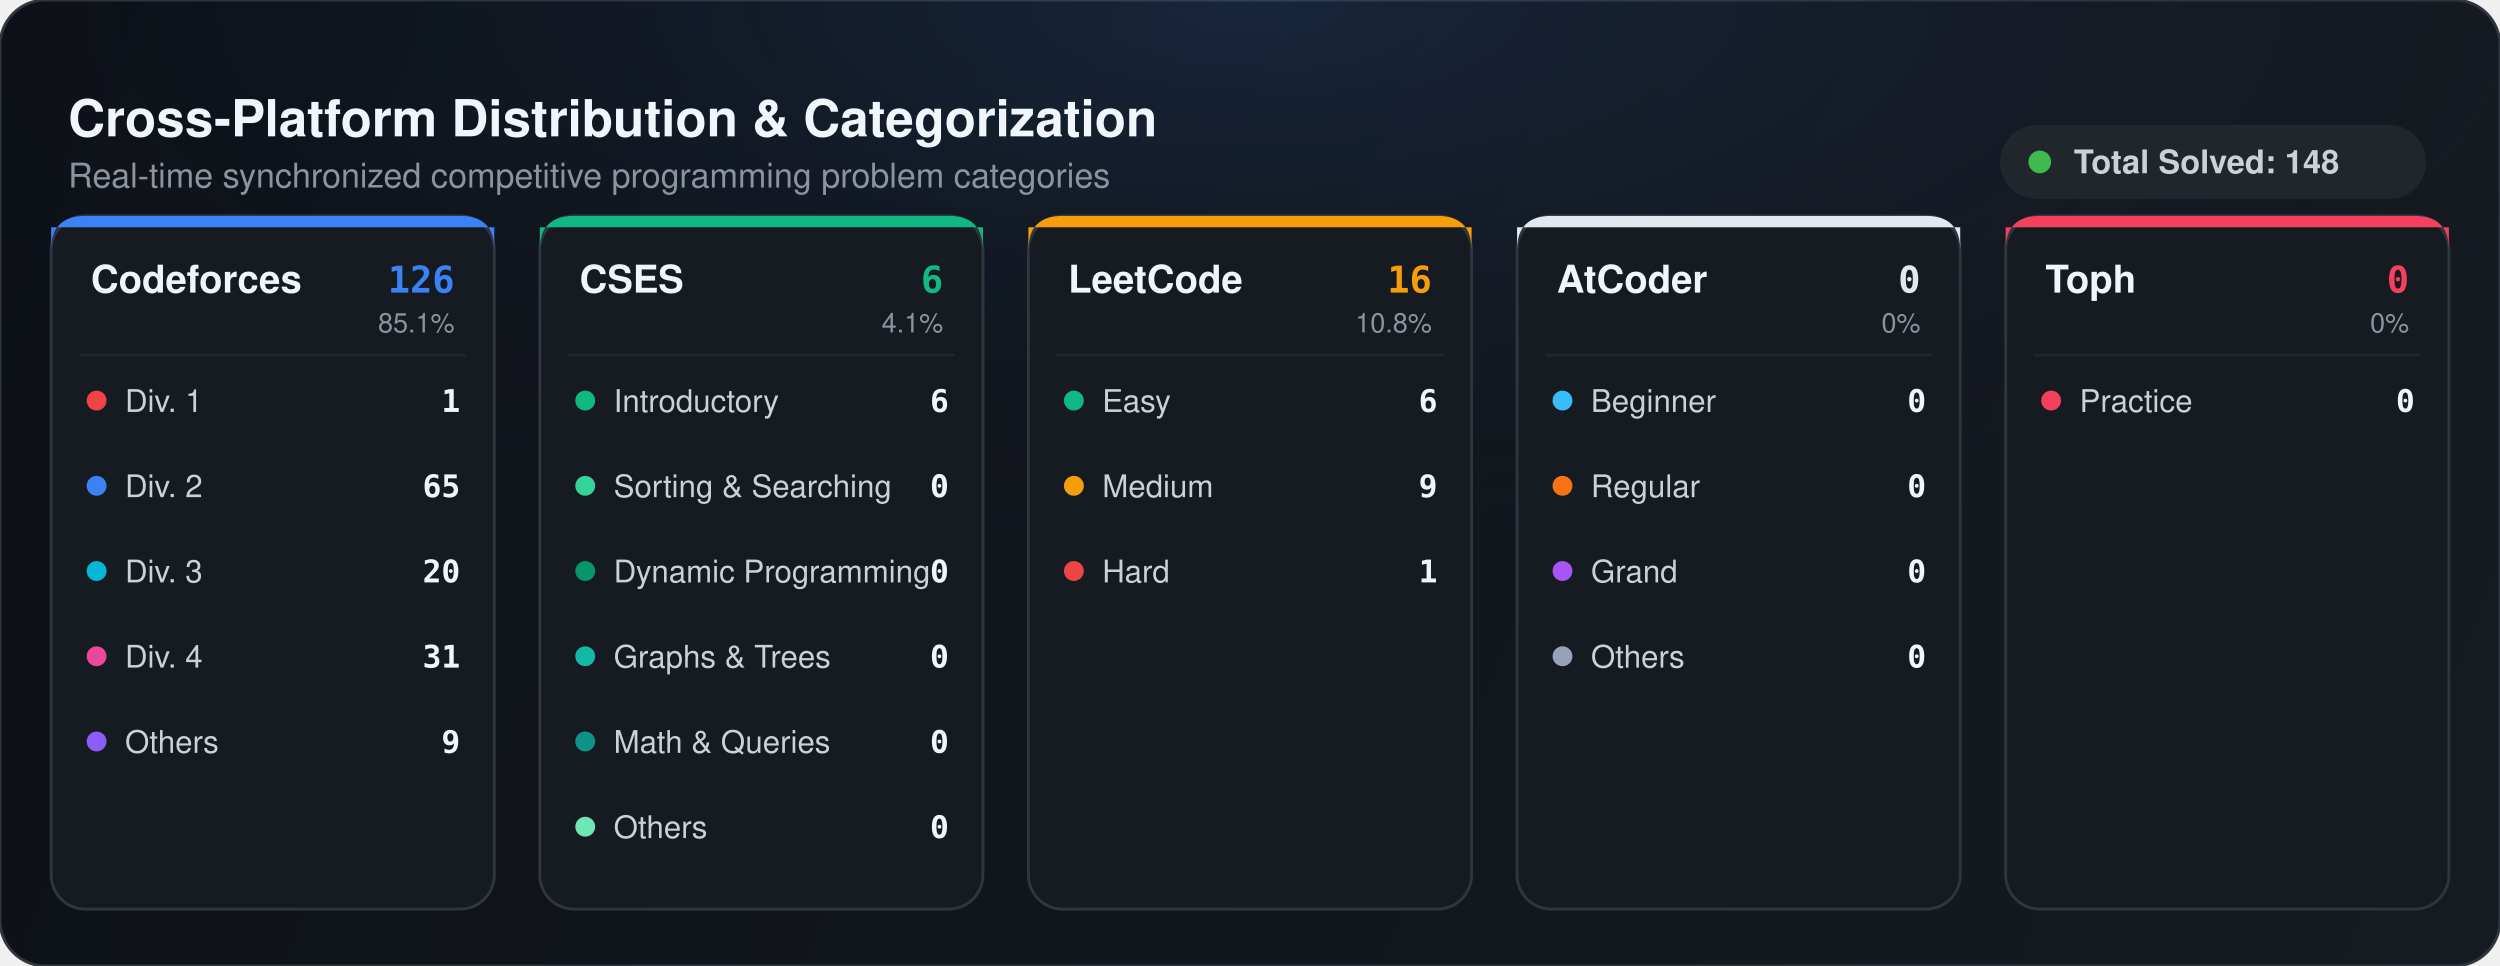
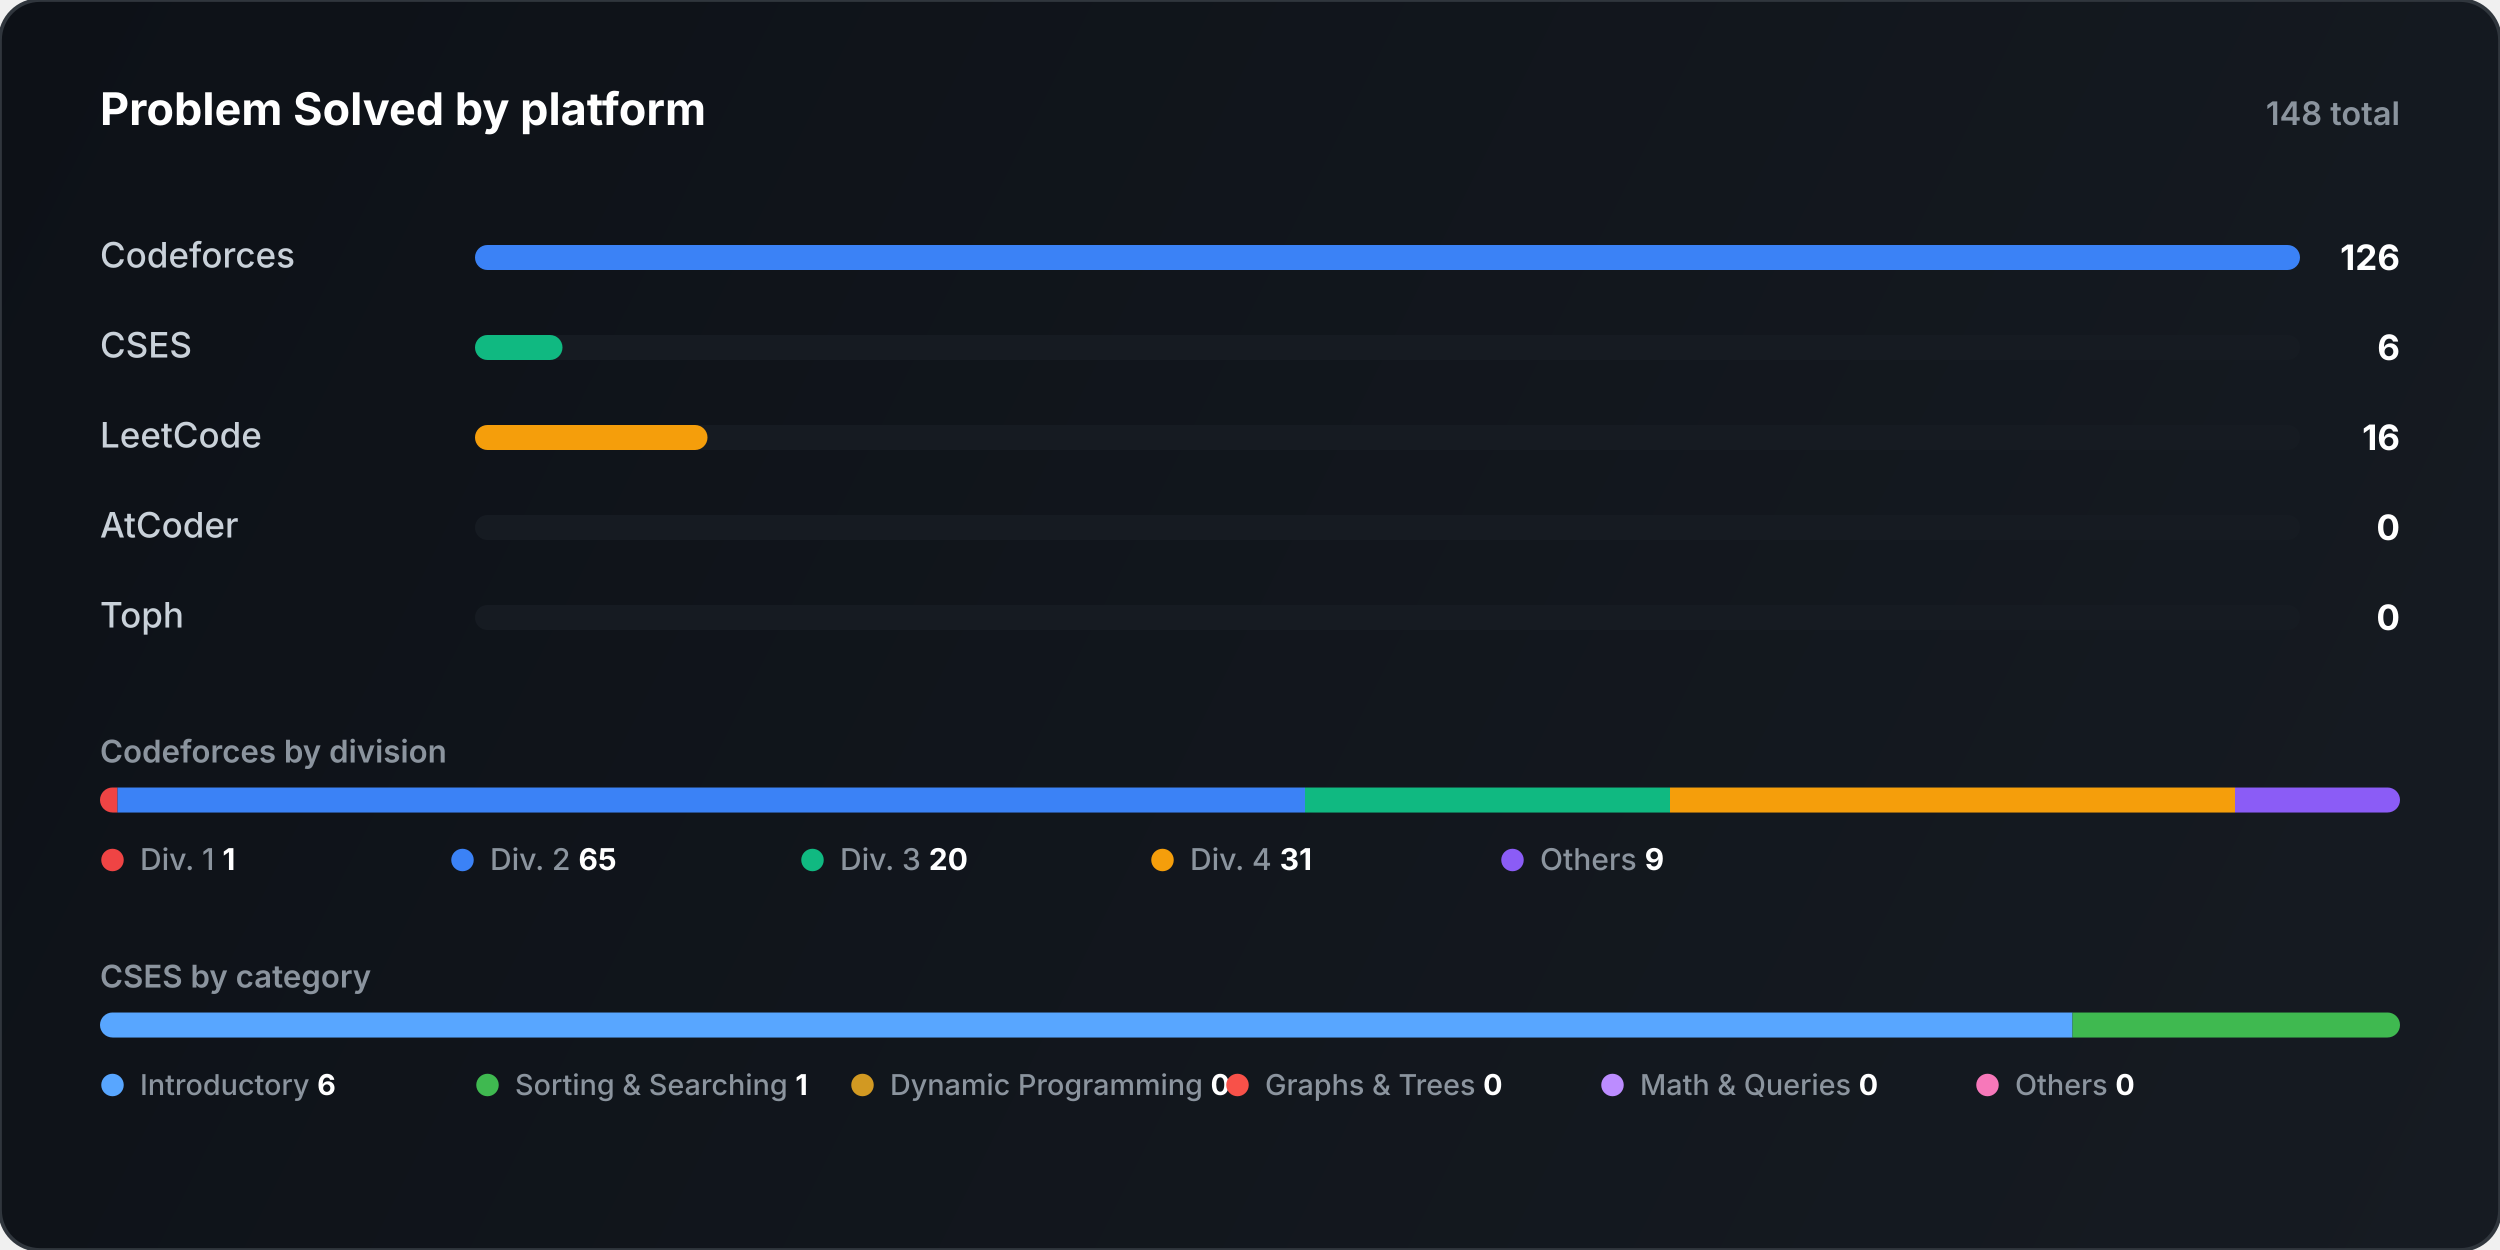
- <svg xmlns="http://www.w3.org/2000/svg" viewBox="0 0 880 340" width="880" height="340" role="img" aria-label="Problems Solved Overview">
+ <svg xmlns="http://www.w3.org/2000/svg" width="1000" height="500" viewBox="0 0 1000 500" fill="none">
  <defs>
-     <linearGradient id="bg-ov" x1="0" y1="0" x2="880" y2="340" gradientUnits="userSpaceOnUse">
+     <linearGradient id="ov-bg" x1="0" y1="0" x2="1000" y2="500" gradientUnits="userSpaceOnUse">
      <stop offset="0%" stop-color="#0d1117" />
      <stop offset="100%" stop-color="#161b22" />
    </linearGradient>
-     <radialGradient id="aurora-ov" cx="50%" cy="0%" r="60%">
-       <stop offset="0%" stop-color="#3b82f6" stop-opacity="0.15">
-         <animate attributeName="stop-opacity" values="0.08; 0.22; 0.08" dur="4s" repeatCount="indefinite" />
-       </stop>
-       <stop offset="100%" stop-color="#0d1117" stop-opacity="0" />
-     </radialGradient>
+     <linearGradient id="ov-laser" x1="0%" y1="0%" x2="100%" y2="0%">
+       <stop offset="0%" stop-color="#1f6feb" stop-opacity="0" />
+       <stop offset="50%" stop-color="#58a6ff" stop-opacity="1" />
+       <stop offset="100%" stop-color="#3fb950" stop-opacity="0" />
+       <animate attributeName="x1" values="-100%; 100%" dur="4s" repeatCount="indefinite" />
+       <animate attributeName="x2" values="0%; 200%" dur="4s" repeatCount="indefinite" />
+     </linearGradient>
+     <clipPath id="cf-bar-clip">
+       <rect x="0" y="0" width="920" height="10" rx="5" />
+     </clipPath>
+     <clipPath id="cses-bar-clip">
+       <rect x="0" y="0" width="920" height="10" rx="5" />
+     </clipPath>
  </defs>
-   <rect width="880" height="340" rx="16" fill="url(#bg-ov)" stroke="#30363d" stroke-width="1" />
-   <rect width="880" height="340" rx="16" fill="url(#aurora-ov)" />
-   <g transform="translate(24, 28)">
-     <text x="0" y="20" font-family="-apple-system, BlinkMacSystemFont, 'Segoe UI', Helvetica, Arial, sans-serif" font-size="18" font-weight="700" fill="#f0f6fc">Cross-Platform Distribution &amp; Categorization</text>
-     <text x="0" y="38" font-family="-apple-system, BlinkMacSystemFont, 'Segoe UI', Helvetica, Arial, sans-serif" font-size="12" fill="#8b949e">Real-time synchronized competitive programming problem categories</text>
-     <g transform="translate(680, 16)">
-       <rect width="150" height="26" rx="13" fill="#21262d" />
-       <circle cx="14" cy="13" r="4" fill="#3fb950">
-         <animate attributeName="opacity" values="0.5; 1; 0.5" dur="2s" repeatCount="indefinite" />
-       </circle>
-       <text x="26" y="17" font-family="-apple-system, BlinkMacSystemFont, 'Segoe UI', Helvetica, Arial, sans-serif" font-size="11.5" font-weight="600" fill="#c9d1d9">Total Solved: 148</text>
+   <rect width="1000" height="500" rx="16" fill="url(#ov-bg)" stroke="#30363d" stroke-width="1.5" />
+   <line x1="20" y1="1" x2="980" y2="1" stroke="url(#ov-laser)" stroke-width="2.5" stroke-linecap="round" />
+   <g transform="translate(40, 50)">
+     <text x="0" y="0" font-family="-apple-system, BlinkMacSystemFont, Segoe UI, Inter, Helvetica, Arial, sans-serif" font-size="18" font-weight="700" fill="#ffffff">Problem Solved by platform</text>
+     <text x="920" y="0" text-anchor="end" font-family="-apple-system, BlinkMacSystemFont, Segoe UI, Inter, Helvetica, Arial, sans-serif" font-size="13" font-weight="600" fill="#8b949e">148 total</text>
+   </g>
+   <g transform="translate(40, 98)">
+     <text x="0" y="9" font-family="-apple-system, BlinkMacSystemFont, Segoe UI, Inter, Helvetica, Arial, sans-serif" font-size="14" font-weight="500" fill="#c9d1d9">Codeforces</text>
+     <rect x="150" y="0" width="730" height="10" rx="5" fill="#161b22" />
+     <rect x="150" y="0" width="730" height="10" rx="5" fill="#3b82f6">
+       <animate attributeName="width" from="0" to="730" dur="1.2s" fill="freeze" calcMode="spline" keySplines="0.25 0.1 0.25 1" />
+     </rect>
+     <text x="920" y="10" text-anchor="end" font-family="-apple-system, BlinkMacSystemFont, Segoe UI, Inter, Helvetica, Arial, sans-serif" font-size="14" font-weight="700" fill="#ffffff">126</text>
+   </g>
+   <g transform="translate(40, 134)">
+     <text x="0" y="9" font-family="-apple-system, BlinkMacSystemFont, Segoe UI, Inter, Helvetica, Arial, sans-serif" font-size="14" font-weight="500" fill="#c9d1d9">CSES</text>
+     <rect x="150" y="0" width="730" height="10" rx="5" fill="#161b22" />
+     <rect x="150" y="0" width="35" height="10" rx="5" fill="#10b981">
+       <animate attributeName="width" from="0" to="35" dur="1.2s" fill="freeze" calcMode="spline" keySplines="0.25 0.1 0.25 1" />
+     </rect>
+     <text x="920" y="10" text-anchor="end" font-family="-apple-system, BlinkMacSystemFont, Segoe UI, Inter, Helvetica, Arial, sans-serif" font-size="14" font-weight="700" fill="#ffffff">6</text>
+   </g>
+   <g transform="translate(40, 170)">
+     <text x="0" y="9" font-family="-apple-system, BlinkMacSystemFont, Segoe UI, Inter, Helvetica, Arial, sans-serif" font-size="14" font-weight="500" fill="#c9d1d9">LeetCode</text>
+     <rect x="150" y="0" width="730" height="10" rx="5" fill="#161b22" />
+     <rect x="150" y="0" width="93" height="10" rx="5" fill="#f59e0b">
+       <animate attributeName="width" from="0" to="93" dur="1.2s" fill="freeze" calcMode="spline" keySplines="0.25 0.1 0.25 1" />
+     </rect>
+     <text x="920" y="10" text-anchor="end" font-family="-apple-system, BlinkMacSystemFont, Segoe UI, Inter, Helvetica, Arial, sans-serif" font-size="14" font-weight="700" fill="#ffffff">16</text>
+   </g>
+   <g transform="translate(40, 206)">
+     <text x="0" y="9" font-family="-apple-system, BlinkMacSystemFont, Segoe UI, Inter, Helvetica, Arial, sans-serif" font-size="14" font-weight="500" fill="#c9d1d9">AtCoder</text>
+     <rect x="150" y="0" width="730" height="10" rx="5" fill="#161b22" />
+     <text x="920" y="10" text-anchor="end" font-family="-apple-system, BlinkMacSystemFont, Segoe UI, Inter, Helvetica, Arial, sans-serif" font-size="14" font-weight="700" fill="#ffffff">0</text>
+   </g>
+   <g transform="translate(40, 242)">
+     <text x="0" y="9" font-family="-apple-system, BlinkMacSystemFont, Segoe UI, Inter, Helvetica, Arial, sans-serif" font-size="14" font-weight="500" fill="#c9d1d9">Toph</text>
+     <rect x="150" y="0" width="730" height="10" rx="5" fill="#161b22" />
+     <text x="920" y="10" text-anchor="end" font-family="-apple-system, BlinkMacSystemFont, Segoe UI, Inter, Helvetica, Arial, sans-serif" font-size="14" font-weight="700" fill="#ffffff">0</text>
+   </g>
+   <g transform="translate(40, 305)">
+     <text x="0" y="0" font-family="-apple-system, BlinkMacSystemFont, Segoe UI, Inter, Helvetica, Arial, sans-serif" font-size="12.5" font-weight="600" fill="#8b949e">Codeforces by division</text>
+     <g transform="translate(0, 10)">
+       <rect width="920" height="10" rx="5" fill="#161b22" />
+       <g clip-path="url(#cf-bar-clip)">
+         <rect x="0" y="0" width="7" height="10" fill="#ef4444" />
+         <rect x="7" y="0" width="475" height="10" fill="#3b82f6" />
+         <rect x="482" y="0" width="146" height="10" fill="#10b981" />
+         <rect x="628" y="0" width="226" height="10" fill="#f59e0b" />
+         <rect x="854" y="0" width="66" height="10" fill="#8b5cf6" />
+       </g>
+     </g>
+     <g transform="translate(0, 34)">
+       <g transform="translate(0, 0)">
+         <circle cx="5" cy="5" r="4.5" fill="#ef4444" />
+         <text x="16" y="9" font-family="-apple-system, BlinkMacSystemFont, Segoe UI, Inter, Helvetica, Arial, sans-serif" font-size="12" font-weight="500" fill="#8b949e">Div. 1 <tspan font-weight="700" fill="#ffffff">1</tspan>
+         </text>
+       </g>
+       <g transform="translate(140, 0)">
+         <circle cx="5" cy="5" r="4.5" fill="#3b82f6" />
+         <text x="16" y="9" font-family="-apple-system, BlinkMacSystemFont, Segoe UI, Inter, Helvetica, Arial, sans-serif" font-size="12" font-weight="500" fill="#8b949e">Div. 2 <tspan font-weight="700" fill="#ffffff">65</tspan>
+         </text>
+       </g>
+       <g transform="translate(280, 0)">
+         <circle cx="5" cy="5" r="4.5" fill="#10b981" />
+         <text x="16" y="9" font-family="-apple-system, BlinkMacSystemFont, Segoe UI, Inter, Helvetica, Arial, sans-serif" font-size="12" font-weight="500" fill="#8b949e">Div. 3 <tspan font-weight="700" fill="#ffffff">20</tspan>
+         </text>
+       </g>
+       <g transform="translate(420, 0)">
+         <circle cx="5" cy="5" r="4.5" fill="#f59e0b" />
+         <text x="16" y="9" font-family="-apple-system, BlinkMacSystemFont, Segoe UI, Inter, Helvetica, Arial, sans-serif" font-size="12" font-weight="500" fill="#8b949e">Div. 4 <tspan font-weight="700" fill="#ffffff">31</tspan>
+         </text>
+       </g>
+       <g transform="translate(560, 0)">
+         <circle cx="5" cy="5" r="4.5" fill="#8b5cf6" />
+         <text x="16" y="9" font-family="-apple-system, BlinkMacSystemFont, Segoe UI, Inter, Helvetica, Arial, sans-serif" font-size="12" font-weight="500" fill="#8b949e">Others <tspan font-weight="700" fill="#ffffff">9</tspan>
+         </text>
+       </g>
    </g>
  </g>
-   <g>
-     <rect x="18" y="76" width="156" height="244" rx="12" fill="#161b22" stroke="#30363d" stroke-width="1" />
-     <path d="M 18 88 Q 18 76 30 76 L 162 76 Q 174 76 174 88 L 174 80 L 18 80 Z" fill="#3b82f6" />
-     <text x="32" y="103" font-family="-apple-system, BlinkMacSystemFont, 'Segoe UI', Helvetica, Arial, sans-serif" font-size="13.5" font-weight="700" fill="#f0f6fc">Codeforces</text>
-     <text x="160" y="103" text-anchor="end" font-family="ui-monospace, SFMono-Regular, monospace" font-size="13" font-weight="700" fill="#3b82f6">126</text>
-     <text x="160" y="117" text-anchor="end" font-family="-apple-system, BlinkMacSystemFont, 'Segoe UI', Helvetica, Arial, sans-serif" font-size="9.5" fill="#8b949e">85.1%</text>
-     <line x1="28" y1="125" x2="164" y2="125" stroke="#21262d" />
-     <g transform="translate(30, 136)">
-       <circle cx="4" cy="5" r="3.5" fill="#ef4444" />
-       <text x="14" y="9" font-family="-apple-system, BlinkMacSystemFont, 'Segoe UI', Helvetica, Arial, sans-serif" font-size="11" fill="#c9d1d9">Div. 1</text>
-       <text x="132" y="9" text-anchor="end" font-family="ui-monospace, SFMono-Regular, monospace" font-size="11" font-weight="700" fill="#f0f6fc">1</text>
+   <g transform="translate(40, 395)">
+     <text x="0" y="0" font-family="-apple-system, BlinkMacSystemFont, Segoe UI, Inter, Helvetica, Arial, sans-serif" font-size="12.5" font-weight="600" fill="#8b949e">CSES by category</text>
+     <g transform="translate(0, 10)">
+       <rect width="920" height="10" rx="5" fill="#161b22" />
+       <g clip-path="url(#cses-bar-clip)">
+         <rect x="0" y="0" width="789" height="10" fill="#58a6ff" />
+         <rect x="789" y="0" width="131" height="10" fill="#3fb950" />
+       </g>
    </g>
-     <g transform="translate(30, 166)">
-       <circle cx="4" cy="5" r="3.5" fill="#3b82f6" />
-       <text x="14" y="9" font-family="-apple-system, BlinkMacSystemFont, 'Segoe UI', Helvetica, Arial, sans-serif" font-size="11" fill="#c9d1d9">Div. 2</text>
-       <text x="132" y="9" text-anchor="end" font-family="ui-monospace, SFMono-Regular, monospace" font-size="11" font-weight="700" fill="#f0f6fc">65</text>
-     </g>
-     <g transform="translate(30, 196)">
-       <circle cx="4" cy="5" r="3.5" fill="#06b6d4" />
-       <text x="14" y="9" font-family="-apple-system, BlinkMacSystemFont, 'Segoe UI', Helvetica, Arial, sans-serif" font-size="11" fill="#c9d1d9">Div. 3</text>
-       <text x="132" y="9" text-anchor="end" font-family="ui-monospace, SFMono-Regular, monospace" font-size="11" font-weight="700" fill="#f0f6fc">20</text>
-     </g>
-     <g transform="translate(30, 226)">
-       <circle cx="4" cy="5" r="3.5" fill="#ec4899" />
-       <text x="14" y="9" font-family="-apple-system, BlinkMacSystemFont, 'Segoe UI', Helvetica, Arial, sans-serif" font-size="11" fill="#c9d1d9">Div. 4</text>
-       <text x="132" y="9" text-anchor="end" font-family="ui-monospace, SFMono-Regular, monospace" font-size="11" font-weight="700" fill="#f0f6fc">31</text>
-     </g>
-     <g transform="translate(30, 256)">
-       <circle cx="4" cy="5" r="3.5" fill="#8b5cf6" />
-       <text x="14" y="9" font-family="-apple-system, BlinkMacSystemFont, 'Segoe UI', Helvetica, Arial, sans-serif" font-size="11" fill="#c9d1d9">Others</text>
-       <text x="132" y="9" text-anchor="end" font-family="ui-monospace, SFMono-Regular, monospace" font-size="11" font-weight="700" fill="#f0f6fc">9</text>
-     </g>
-   </g>
-   <g>
-     <rect x="190" y="76" width="156" height="244" rx="12" fill="#161b22" stroke="#30363d" stroke-width="1" />
-     <path d="M 190 88 Q 190 76 202 76 L 334 76 Q 346 76 346 88 L 346 80 L 190 80 Z" fill="#10b981" />
-     <text x="204" y="103" font-family="-apple-system, BlinkMacSystemFont, 'Segoe UI', Helvetica, Arial, sans-serif" font-size="13.5" font-weight="700" fill="#f0f6fc">CSES</text>
-     <text x="332" y="103" text-anchor="end" font-family="ui-monospace, SFMono-Regular, monospace" font-size="13" font-weight="700" fill="#10b981">6</text>
-     <text x="332" y="117" text-anchor="end" font-family="-apple-system, BlinkMacSystemFont, 'Segoe UI', Helvetica, Arial, sans-serif" font-size="9.5" fill="#8b949e">4.1%</text>
-     <line x1="200" y1="125" x2="336" y2="125" stroke="#21262d" />
-     <g transform="translate(202, 136)">
-       <circle cx="4" cy="5" r="3.5" fill="#10b981" />
-       <text x="14" y="9" font-family="-apple-system, BlinkMacSystemFont, 'Segoe UI', Helvetica, Arial, sans-serif" font-size="11" fill="#c9d1d9">Introductory</text>
-       <text x="132" y="9" text-anchor="end" font-family="ui-monospace, SFMono-Regular, monospace" font-size="11" font-weight="700" fill="#f0f6fc">6</text>
-     </g>
-     <g transform="translate(202, 166)">
-       <circle cx="4" cy="5" r="3.5" fill="#34d399" />
-       <text x="14" y="9" font-family="-apple-system, BlinkMacSystemFont, 'Segoe UI', Helvetica, Arial, sans-serif" font-size="11" fill="#c9d1d9">Sorting &amp; Searching</text>
-       <text x="132" y="9" text-anchor="end" font-family="ui-monospace, SFMono-Regular, monospace" font-size="11" font-weight="700" fill="#f0f6fc">0</text>
-     </g>
-     <g transform="translate(202, 196)">
-       <circle cx="4" cy="5" r="3.5" fill="#059669" />
-       <text x="14" y="9" font-family="-apple-system, BlinkMacSystemFont, 'Segoe UI', Helvetica, Arial, sans-serif" font-size="11" fill="#c9d1d9">Dynamic Programming</text>
-       <text x="132" y="9" text-anchor="end" font-family="ui-monospace, SFMono-Regular, monospace" font-size="11" font-weight="700" fill="#f0f6fc">0</text>
-     </g>
-     <g transform="translate(202, 226)">
-       <circle cx="4" cy="5" r="3.5" fill="#14b8a6" />
-       <text x="14" y="9" font-family="-apple-system, BlinkMacSystemFont, 'Segoe UI', Helvetica, Arial, sans-serif" font-size="11" fill="#c9d1d9">Graphs &amp; Trees</text>
-       <text x="132" y="9" text-anchor="end" font-family="ui-monospace, SFMono-Regular, monospace" font-size="11" font-weight="700" fill="#f0f6fc">0</text>
-     </g>
-     <g transform="translate(202, 256)">
-       <circle cx="4" cy="5" r="3.5" fill="#0d9488" />
-       <text x="14" y="9" font-family="-apple-system, BlinkMacSystemFont, 'Segoe UI', Helvetica, Arial, sans-serif" font-size="11" fill="#c9d1d9">Math &amp; Queries</text>
-       <text x="132" y="9" text-anchor="end" font-family="ui-monospace, SFMono-Regular, monospace" font-size="11" font-weight="700" fill="#f0f6fc">0</text>
-     </g>
-     <g transform="translate(202, 286)">
-       <circle cx="4" cy="5" r="3.5" fill="#6ee7b7" />
-       <text x="14" y="9" font-family="-apple-system, BlinkMacSystemFont, 'Segoe UI', Helvetica, Arial, sans-serif" font-size="11" fill="#c9d1d9">Others</text>
-       <text x="132" y="9" text-anchor="end" font-family="ui-monospace, SFMono-Regular, monospace" font-size="11" font-weight="700" fill="#f0f6fc">0</text>
-     </g>
-   </g>
-   <g>
-     <rect x="362" y="76" width="156" height="244" rx="12" fill="#161b22" stroke="#30363d" stroke-width="1" />
-     <path d="M 362 88 Q 362 76 374 76 L 506 76 Q 518 76 518 88 L 518 80 L 362 80 Z" fill="#f59e0b" />
-     <text x="376" y="103" font-family="-apple-system, BlinkMacSystemFont, 'Segoe UI', Helvetica, Arial, sans-serif" font-size="13.5" font-weight="700" fill="#f0f6fc">LeetCode</text>
-     <text x="504" y="103" text-anchor="end" font-family="ui-monospace, SFMono-Regular, monospace" font-size="13" font-weight="700" fill="#f59e0b">16</text>
-     <text x="504" y="117" text-anchor="end" font-family="-apple-system, BlinkMacSystemFont, 'Segoe UI', Helvetica, Arial, sans-serif" font-size="9.5" fill="#8b949e">10.8%</text>
-     <line x1="372" y1="125" x2="508" y2="125" stroke="#21262d" />
-     <g transform="translate(374, 136)">
-       <circle cx="4" cy="5" r="3.5" fill="#10b981" />
-       <text x="14" y="9" font-family="-apple-system, BlinkMacSystemFont, 'Segoe UI', Helvetica, Arial, sans-serif" font-size="11" fill="#c9d1d9">Easy</text>
-       <text x="132" y="9" text-anchor="end" font-family="ui-monospace, SFMono-Regular, monospace" font-size="11" font-weight="700" fill="#f0f6fc">6</text>
-     </g>
-     <g transform="translate(374, 166)">
-       <circle cx="4" cy="5" r="3.5" fill="#f59e0b" />
-       <text x="14" y="9" font-family="-apple-system, BlinkMacSystemFont, 'Segoe UI', Helvetica, Arial, sans-serif" font-size="11" fill="#c9d1d9">Medium</text>
-       <text x="132" y="9" text-anchor="end" font-family="ui-monospace, SFMono-Regular, monospace" font-size="11" font-weight="700" fill="#f0f6fc">9</text>
-     </g>
-     <g transform="translate(374, 196)">
-       <circle cx="4" cy="5" r="3.5" fill="#ef4444" />
-       <text x="14" y="9" font-family="-apple-system, BlinkMacSystemFont, 'Segoe UI', Helvetica, Arial, sans-serif" font-size="11" fill="#c9d1d9">Hard</text>
-       <text x="132" y="9" text-anchor="end" font-family="ui-monospace, SFMono-Regular, monospace" font-size="11" font-weight="700" fill="#f0f6fc">1</text>
-     </g>
-   </g>
-   <g>
-     <rect x="534" y="76" width="156" height="244" rx="12" fill="#161b22" stroke="#30363d" stroke-width="1" />
-     <path d="M 534 88 Q 534 76 546 76 L 678 76 Q 690 76 690 88 L 690 80 L 534 80 Z" fill="#e2e8f0" />
-     <text x="548" y="103" font-family="-apple-system, BlinkMacSystemFont, 'Segoe UI', Helvetica, Arial, sans-serif" font-size="13.5" font-weight="700" fill="#f0f6fc">AtCoder</text>
-     <text x="676" y="103" text-anchor="end" font-family="ui-monospace, SFMono-Regular, monospace" font-size="13" font-weight="700" fill="#e2e8f0">0</text>
-     <text x="676" y="117" text-anchor="end" font-family="-apple-system, BlinkMacSystemFont, 'Segoe UI', Helvetica, Arial, sans-serif" font-size="9.5" fill="#8b949e">0%</text>
-     <line x1="544" y1="125" x2="680" y2="125" stroke="#21262d" />
-     <g transform="translate(546, 136)">
-       <circle cx="4" cy="5" r="3.5" fill="#38bdf8" />
-       <text x="14" y="9" font-family="-apple-system, BlinkMacSystemFont, 'Segoe UI', Helvetica, Arial, sans-serif" font-size="11" fill="#c9d1d9">Beginner</text>
-       <text x="132" y="9" text-anchor="end" font-family="ui-monospace, SFMono-Regular, monospace" font-size="11" font-weight="700" fill="#f0f6fc">0</text>
-     </g>
-     <g transform="translate(546, 166)">
-       <circle cx="4" cy="5" r="3.5" fill="#f97316" />
-       <text x="14" y="9" font-family="-apple-system, BlinkMacSystemFont, 'Segoe UI', Helvetica, Arial, sans-serif" font-size="11" fill="#c9d1d9">Regular</text>
-       <text x="132" y="9" text-anchor="end" font-family="ui-monospace, SFMono-Regular, monospace" font-size="11" font-weight="700" fill="#f0f6fc">0</text>
-     </g>
-     <g transform="translate(546, 196)">
-       <circle cx="4" cy="5" r="3.5" fill="#a855f7" />
-       <text x="14" y="9" font-family="-apple-system, BlinkMacSystemFont, 'Segoe UI', Helvetica, Arial, sans-serif" font-size="11" fill="#c9d1d9">Grand</text>
-       <text x="132" y="9" text-anchor="end" font-family="ui-monospace, SFMono-Regular, monospace" font-size="11" font-weight="700" fill="#f0f6fc">0</text>
-     </g>
-     <g transform="translate(546, 226)">
-       <circle cx="4" cy="5" r="3.5" fill="#94a3b8" />
-       <text x="14" y="9" font-family="-apple-system, BlinkMacSystemFont, 'Segoe UI', Helvetica, Arial, sans-serif" font-size="11" fill="#c9d1d9">Others</text>
-       <text x="132" y="9" text-anchor="end" font-family="ui-monospace, SFMono-Regular, monospace" font-size="11" font-weight="700" fill="#f0f6fc">0</text>
-     </g>
-   </g>
-   <g>
-     <rect x="706" y="76" width="156" height="244" rx="12" fill="#161b22" stroke="#30363d" stroke-width="1" />
-     <path d="M 706 88 Q 706 76 718 76 L 850 76 Q 862 76 862 88 L 862 80 L 706 80 Z" fill="#f43f5e" />
-     <text x="720" y="103" font-family="-apple-system, BlinkMacSystemFont, 'Segoe UI', Helvetica, Arial, sans-serif" font-size="13.5" font-weight="700" fill="#f0f6fc">Toph</text>
-     <text x="848" y="103" text-anchor="end" font-family="ui-monospace, SFMono-Regular, monospace" font-size="13" font-weight="700" fill="#f43f5e">0</text>
-     <text x="848" y="117" text-anchor="end" font-family="-apple-system, BlinkMacSystemFont, 'Segoe UI', Helvetica, Arial, sans-serif" font-size="9.5" fill="#8b949e">0%</text>
-     <line x1="716" y1="125" x2="852" y2="125" stroke="#21262d" />
-     <g transform="translate(718, 136)">
-       <circle cx="4" cy="5" r="3.5" fill="#f43f5e" />
-       <text x="14" y="9" font-family="-apple-system, BlinkMacSystemFont, 'Segoe UI', Helvetica, Arial, sans-serif" font-size="11" fill="#c9d1d9">Practice</text>
-       <text x="132" y="9" text-anchor="end" font-family="ui-monospace, SFMono-Regular, monospace" font-size="11" font-weight="700" fill="#f0f6fc">0</text>
+     <g transform="translate(0, 34)">
+       <g transform="translate(0, 0)">
+         <circle cx="5" cy="5" r="4.5" fill="#58a6ff" />
+         <text x="16" y="9" font-family="-apple-system, BlinkMacSystemFont, Segoe UI, Inter, Helvetica, Arial, sans-serif" font-size="11.5" font-weight="500" fill="#8b949e">Introductory <tspan font-weight="700" fill="#ffffff">6</tspan>
+         </text>
+       </g>
+       <g transform="translate(150, 0)">
+         <circle cx="5" cy="5" r="4.5" fill="#3fb950" />
+         <text x="16" y="9" font-family="-apple-system, BlinkMacSystemFont, Segoe UI, Inter, Helvetica, Arial, sans-serif" font-size="11.5" font-weight="500" fill="#8b949e">Sorting &amp; Searching <tspan font-weight="700" fill="#ffffff">1</tspan>
+         </text>
+       </g>
+       <g transform="translate(300, 0)">
+         <circle cx="5" cy="5" r="4.5" fill="#d29922" />
+         <text x="16" y="9" font-family="-apple-system, BlinkMacSystemFont, Segoe UI, Inter, Helvetica, Arial, sans-serif" font-size="11.5" font-weight="500" fill="#8b949e">Dynamic Programming <tspan font-weight="700" fill="#ffffff">0</tspan>
+         </text>
+       </g>
+       <g transform="translate(450, 0)">
+         <circle cx="5" cy="5" r="4.5" fill="#f85149" />
+         <text x="16" y="9" font-family="-apple-system, BlinkMacSystemFont, Segoe UI, Inter, Helvetica, Arial, sans-serif" font-size="11.5" font-weight="500" fill="#8b949e">Graphs &amp; Trees <tspan font-weight="700" fill="#ffffff">0</tspan>
+         </text>
+       </g>
+       <g transform="translate(600, 0)">
+         <circle cx="5" cy="5" r="4.5" fill="#bc8cff" />
+         <text x="16" y="9" font-family="-apple-system, BlinkMacSystemFont, Segoe UI, Inter, Helvetica, Arial, sans-serif" font-size="11.5" font-weight="500" fill="#8b949e">Math &amp; Queries <tspan font-weight="700" fill="#ffffff">0</tspan>
+         </text>
+       </g>
+       <g transform="translate(750, 0)">
+         <circle cx="5" cy="5" r="4.5" fill="#f778ba" />
+         <text x="16" y="9" font-family="-apple-system, BlinkMacSystemFont, Segoe UI, Inter, Helvetica, Arial, sans-serif" font-size="11.5" font-weight="500" fill="#8b949e">Others <tspan font-weight="700" fill="#ffffff">0</tspan>
+         </text>
+       </g>
    </g>
  </g>
</svg>
